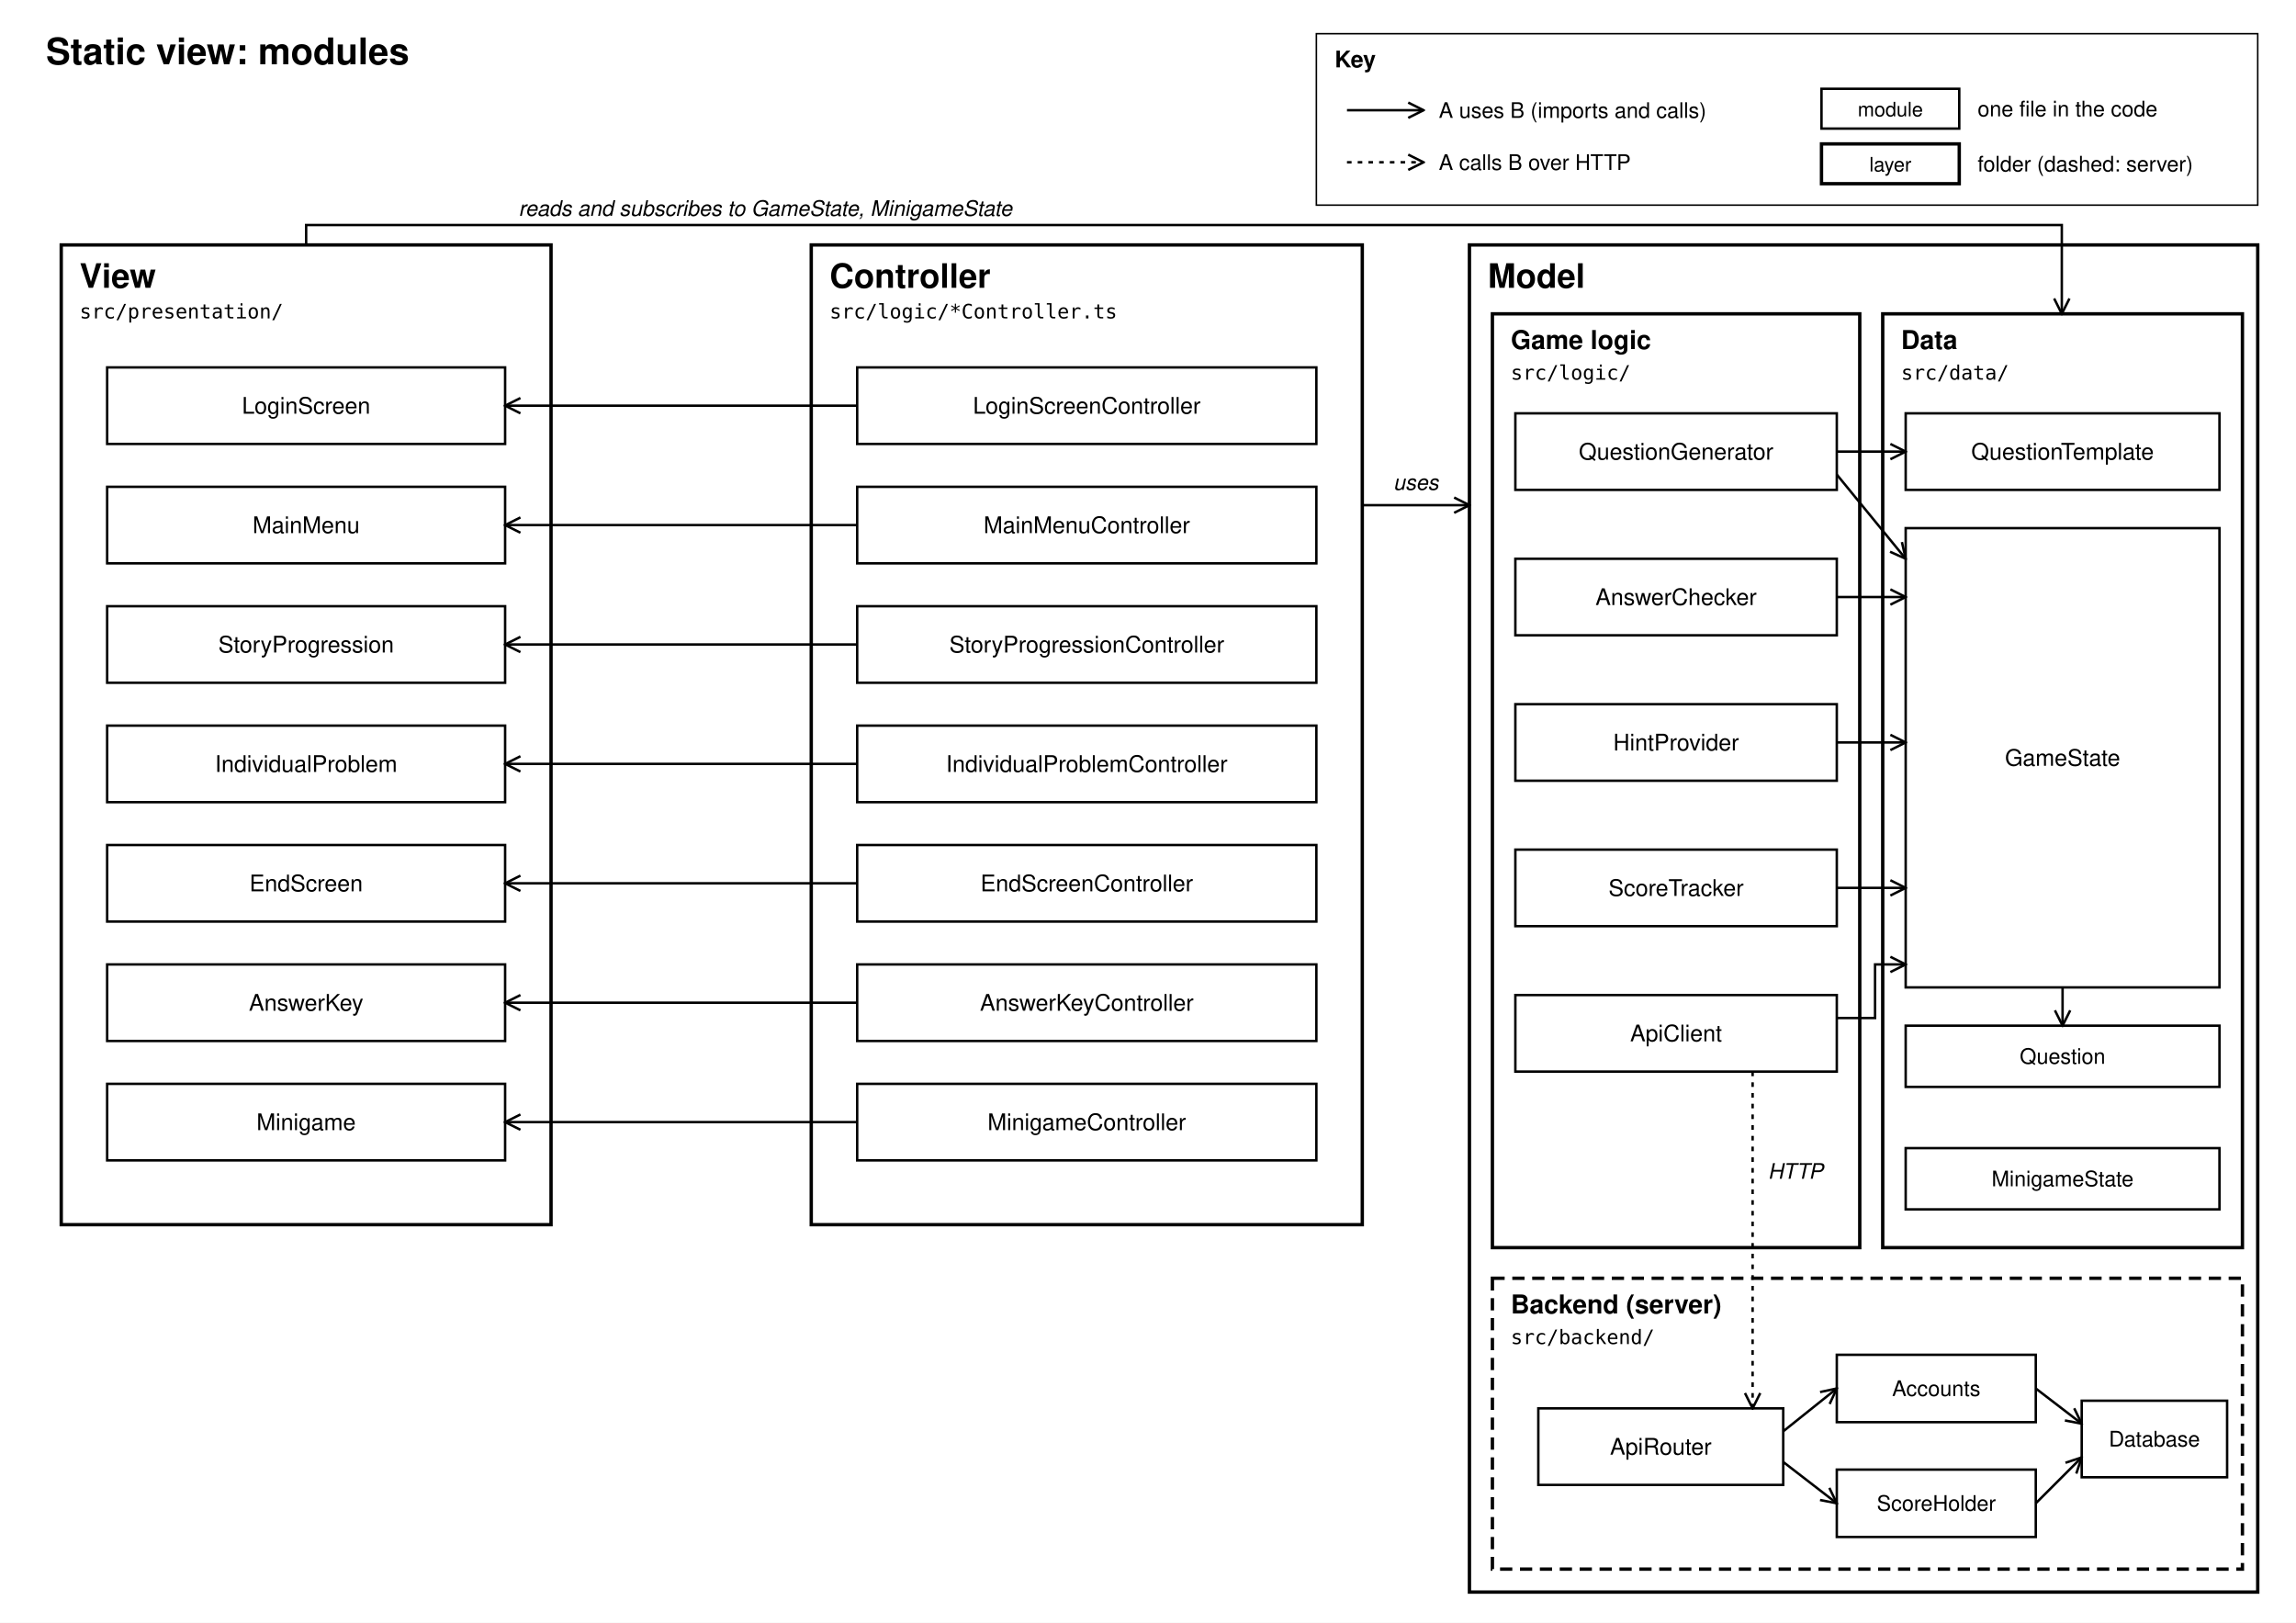
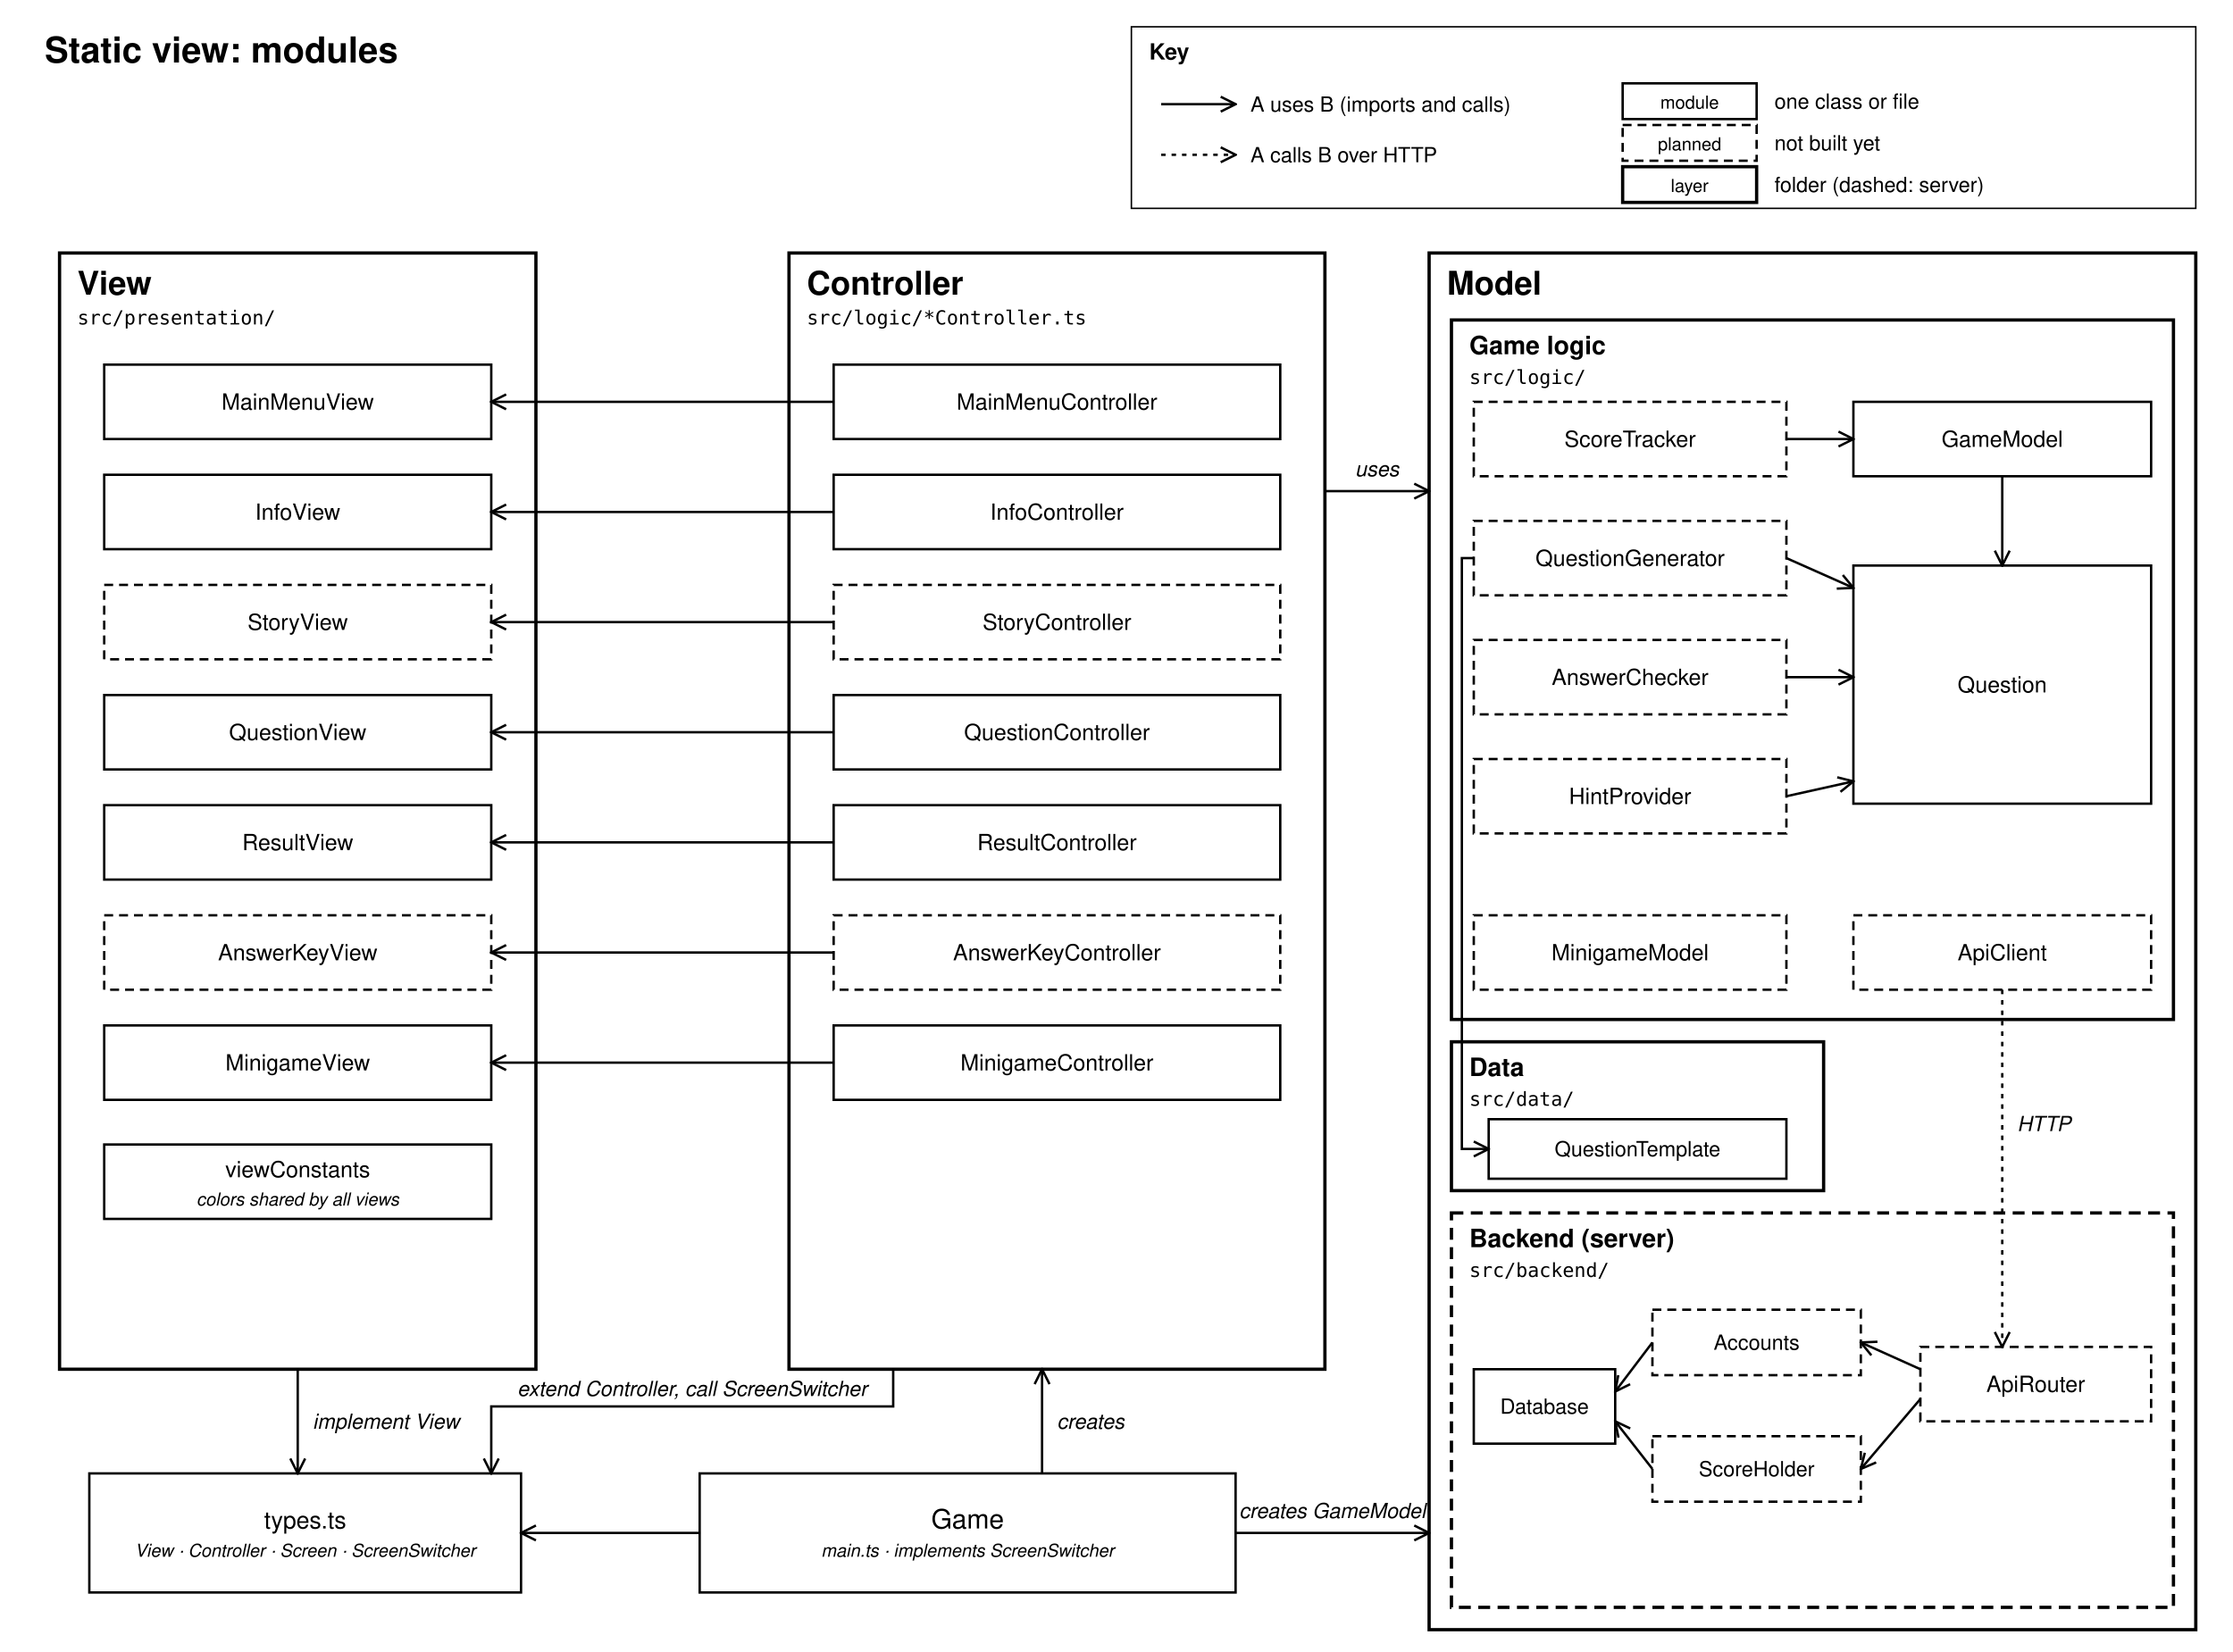
- <svg xmlns="http://www.w3.org/2000/svg" width="1500" height="1060" viewBox="0 0 1500 1060">
+ <svg xmlns="http://www.w3.org/2000/svg" width="1500" height="1110" viewBox="0 0 1500 1110">
  <defs>
    <marker id="arrow" viewBox="0 0 12 12" refX="11" refY="6" markerWidth="12" markerHeight="12" markerUnits="userSpaceOnUse" orient="auto">
      <path d="M1,1 L11,6 L1,11" fill="none" stroke="#000" stroke-width="1.6" />
    </marker>
  </defs>
-   <rect width="1500" height="1060" fill="#fff" />
+   <rect width="1500" height="1110" fill="#fff" />
  <text x="30" y="42" font-family="Helvetica, Arial, sans-serif" font-size="24" text-anchor="start" font-weight="bold" fill="#000">Static view: modules</text>
-   <rect x="860" y="22" width="615" height="112" fill="#fff" stroke="#000" stroke-width="1" />
-   <text x="872" y="44" font-family="Helvetica, Arial, sans-serif" font-size="15" text-anchor="start" font-weight="bold" fill="#000">Key</text>
-   <polyline points="880,72 930,72" fill="none" stroke="#000" stroke-width="1.6" marker-end="url(#arrow)" />
-   <text x="940" y="77" font-family="Helvetica, Arial, sans-serif" font-size="14" text-anchor="start" font-weight="normal" fill="#000">A uses B (imports and calls)</text>
-   <polyline points="880,106 930,106" fill="none" stroke="#000" stroke-width="1.6" stroke-dasharray="3 4" marker-end="url(#arrow)" />
-   <text x="940" y="111" font-family="Helvetica, Arial, sans-serif" font-size="14" text-anchor="start" font-weight="normal" fill="#000">A calls B over HTTP</text>
-   <rect x="1190" y="58" width="90" height="26" fill="#fff" stroke="#000" stroke-width="1.6" />
-   <text x="1235" y="76" font-family="Helvetica, Arial, sans-serif" font-size="13" text-anchor="middle" font-weight="normal" fill="#000">module</text>
-   <text x="1292" y="76" font-family="Helvetica, Arial, sans-serif" font-size="14" text-anchor="start" font-weight="normal" fill="#000">one file in the code</text>
-   <rect x="1190" y="94" width="90" height="26" fill="none" stroke="#000" stroke-width="2.2" />
-   <text x="1235" y="112" font-family="Helvetica, Arial, sans-serif" font-size="13" text-anchor="middle" font-weight="normal" fill="#000">layer</text>
-   <text x="1292" y="112" font-family="Helvetica, Arial, sans-serif" font-size="14" text-anchor="start" font-weight="normal" fill="#000">folder (dashed: server)</text>
-   <rect x="40" y="160" width="320" height="640" fill="none" stroke="#000" stroke-width="2.2" />
-   <text x="52" y="188" font-family="Helvetica, Arial, sans-serif" font-size="22" text-anchor="start" font-weight="bold" fill="#000">View</text>
-   <text x="52" y="208" font-family="Menlo, Consolas, monospace" font-size="13" text-anchor="start" font-weight="normal" fill="#000">src/presentation/</text>
-   <rect x="530" y="160" width="360" height="640" fill="none" stroke="#000" stroke-width="2.2" />
-   <text x="542" y="188" font-family="Helvetica, Arial, sans-serif" font-size="22" text-anchor="start" font-weight="bold" fill="#000">Controller</text>
-   <text x="542" y="208" font-family="Menlo, Consolas, monospace" font-size="13" text-anchor="start" font-weight="normal" fill="#000">src/logic/*Controller.ts</text>
-   <rect x="70" y="240" width="260" height="50" fill="#fff" stroke="#000" stroke-width="1.6" />
-   <text x="200.0" y="270.25" font-family="Helvetica, Arial, sans-serif" font-size="15" text-anchor="middle" font-weight="normal" fill="#000">LoginScreen</text>
-   <rect x="560" y="240" width="300" height="50" fill="#fff" stroke="#000" stroke-width="1.6" />
-   <text x="710.0" y="270.25" font-family="Helvetica, Arial, sans-serif" font-size="15" text-anchor="middle" font-weight="normal" fill="#000">LoginScreenController</text>
-   <polyline points="560,265.0 330,265.0" fill="none" stroke="#000" stroke-width="1.6" marker-end="url(#arrow)" />
-   <rect x="70" y="318" width="260" height="50" fill="#fff" stroke="#000" stroke-width="1.6" />
-   <text x="200.0" y="348.25" font-family="Helvetica, Arial, sans-serif" font-size="15" text-anchor="middle" font-weight="normal" fill="#000">MainMenu</text>
-   <rect x="560" y="318" width="300" height="50" fill="#fff" stroke="#000" stroke-width="1.6" />
-   <text x="710.0" y="348.25" font-family="Helvetica, Arial, sans-serif" font-size="15" text-anchor="middle" font-weight="normal" fill="#000">MainMenuController</text>
-   <polyline points="560,343.0 330,343.0" fill="none" stroke="#000" stroke-width="1.6" marker-end="url(#arrow)" />
-   <rect x="70" y="396" width="260" height="50" fill="#fff" stroke="#000" stroke-width="1.6" />
-   <text x="200.0" y="426.25" font-family="Helvetica, Arial, sans-serif" font-size="15" text-anchor="middle" font-weight="normal" fill="#000">StoryProgression</text>
-   <rect x="560" y="396" width="300" height="50" fill="#fff" stroke="#000" stroke-width="1.6" />
-   <text x="710.0" y="426.25" font-family="Helvetica, Arial, sans-serif" font-size="15" text-anchor="middle" font-weight="normal" fill="#000">StoryProgressionController</text>
-   <polyline points="560,421.0 330,421.0" fill="none" stroke="#000" stroke-width="1.6" marker-end="url(#arrow)" />
-   <rect x="70" y="474" width="260" height="50" fill="#fff" stroke="#000" stroke-width="1.6" />
-   <text x="200.0" y="504.25" font-family="Helvetica, Arial, sans-serif" font-size="15" text-anchor="middle" font-weight="normal" fill="#000">IndividualProblem</text>
-   <rect x="560" y="474" width="300" height="50" fill="#fff" stroke="#000" stroke-width="1.6" />
-   <text x="710.0" y="504.25" font-family="Helvetica, Arial, sans-serif" font-size="15" text-anchor="middle" font-weight="normal" fill="#000">IndividualProblemController</text>
-   <polyline points="560,499.0 330,499.0" fill="none" stroke="#000" stroke-width="1.6" marker-end="url(#arrow)" />
-   <rect x="70" y="552" width="260" height="50" fill="#fff" stroke="#000" stroke-width="1.6" />
-   <text x="200.0" y="582.25" font-family="Helvetica, Arial, sans-serif" font-size="15" text-anchor="middle" font-weight="normal" fill="#000">EndScreen</text>
-   <rect x="560" y="552" width="300" height="50" fill="#fff" stroke="#000" stroke-width="1.6" />
-   <text x="710.0" y="582.25" font-family="Helvetica, Arial, sans-serif" font-size="15" text-anchor="middle" font-weight="normal" fill="#000">EndScreenController</text>
-   <polyline points="560,577.0 330,577.0" fill="none" stroke="#000" stroke-width="1.6" marker-end="url(#arrow)" />
-   <rect x="70" y="630" width="260" height="50" fill="#fff" stroke="#000" stroke-width="1.6" />
-   <text x="200.0" y="660.25" font-family="Helvetica, Arial, sans-serif" font-size="15" text-anchor="middle" font-weight="normal" fill="#000">AnswerKey</text>
-   <rect x="560" y="630" width="300" height="50" fill="#fff" stroke="#000" stroke-width="1.6" />
-   <text x="710.0" y="660.25" font-family="Helvetica, Arial, sans-serif" font-size="15" text-anchor="middle" font-weight="normal" fill="#000">AnswerKeyController</text>
-   <polyline points="560,655.0 330,655.0" fill="none" stroke="#000" stroke-width="1.6" marker-end="url(#arrow)" />
-   <rect x="70" y="708" width="260" height="50" fill="#fff" stroke="#000" stroke-width="1.6" />
-   <text x="200.0" y="738.25" font-family="Helvetica, Arial, sans-serif" font-size="15" text-anchor="middle" font-weight="normal" fill="#000">Minigame</text>
-   <rect x="560" y="708" width="300" height="50" fill="#fff" stroke="#000" stroke-width="1.6" />
-   <text x="710.0" y="738.25" font-family="Helvetica, Arial, sans-serif" font-size="15" text-anchor="middle" font-weight="normal" fill="#000">MinigameController</text>
-   <polyline points="560,733.0 330,733.0" fill="none" stroke="#000" stroke-width="1.6" marker-end="url(#arrow)" />
-   <rect x="960" y="160" width="515" height="880" fill="none" stroke="#000" stroke-width="2.2" />
-   <text x="972" y="188" font-family="Helvetica, Arial, sans-serif" font-size="22" text-anchor="start" font-weight="bold" fill="#000">Model</text>
-   <rect x="975" y="205" width="240" height="610" fill="none" stroke="#000" stroke-width="2.2" />
-   <text x="987" y="228" font-family="Helvetica, Arial, sans-serif" font-size="17" text-anchor="start" font-weight="bold" fill="#000">Game logic</text>
-   <text x="987" y="248" font-family="Menlo, Consolas, monospace" font-size="13" text-anchor="start" font-weight="normal" fill="#000">src/logic/</text>
-   <rect x="1230" y="205" width="235" height="610" fill="none" stroke="#000" stroke-width="2.2" />
-   <text x="1242" y="228" font-family="Helvetica, Arial, sans-serif" font-size="17" text-anchor="start" font-weight="bold" fill="#000">Data</text>
-   <text x="1242" y="248" font-family="Menlo, Consolas, monospace" font-size="13" text-anchor="start" font-weight="normal" fill="#000">src/data/</text>
-   <rect x="990" y="270" width="210" height="50" fill="#fff" stroke="#000" stroke-width="1.6" />
-   <text x="1095.0" y="300.25" font-family="Helvetica, Arial, sans-serif" font-size="15" text-anchor="middle" font-weight="normal" fill="#000">QuestionGenerator</text>
-   <rect x="990" y="365" width="210" height="50" fill="#fff" stroke="#000" stroke-width="1.6" />
-   <text x="1095.0" y="395.25" font-family="Helvetica, Arial, sans-serif" font-size="15" text-anchor="middle" font-weight="normal" fill="#000">AnswerChecker</text>
-   <rect x="990" y="460" width="210" height="50" fill="#fff" stroke="#000" stroke-width="1.6" />
-   <text x="1095.0" y="490.25" font-family="Helvetica, Arial, sans-serif" font-size="15" text-anchor="middle" font-weight="normal" fill="#000">HintProvider</text>
-   <rect x="990" y="555" width="210" height="50" fill="#fff" stroke="#000" stroke-width="1.6" />
-   <text x="1095.0" y="585.25" font-family="Helvetica, Arial, sans-serif" font-size="15" text-anchor="middle" font-weight="normal" fill="#000">ScoreTracker</text>
-   <rect x="990" y="650" width="210" height="50" fill="#fff" stroke="#000" stroke-width="1.6" />
-   <text x="1095.0" y="680.25" font-family="Helvetica, Arial, sans-serif" font-size="15" text-anchor="middle" font-weight="normal" fill="#000">ApiClient</text>
-   <rect x="1245" y="270" width="205" height="50" fill="#fff" stroke="#000" stroke-width="1.6" />
-   <text x="1347.5" y="300.25" font-family="Helvetica, Arial, sans-serif" font-size="15" text-anchor="middle" font-weight="normal" fill="#000">QuestionTemplate</text>
-   <rect x="1245" y="345" width="205" height="300" fill="#fff" stroke="#000" stroke-width="1.6" />
-   <text x="1347.5" y="500.25" font-family="Helvetica, Arial, sans-serif" font-size="15" text-anchor="middle" font-weight="normal" fill="#000">GameState</text>
-   <rect x="1245" y="670" width="205" height="40" fill="#fff" stroke="#000" stroke-width="1.6" />
-   <text x="1347.5" y="694.9" font-family="Helvetica, Arial, sans-serif" font-size="14" text-anchor="middle" font-weight="normal" fill="#000">Question</text>
-   <rect x="1245" y="750" width="205" height="40" fill="#fff" stroke="#000" stroke-width="1.6" />
-   <text x="1347.5" y="774.9" font-family="Helvetica, Arial, sans-serif" font-size="14" text-anchor="middle" font-weight="normal" fill="#000">MinigameState</text>
-   <polyline points="1200,295 1245,295" fill="none" stroke="#000" stroke-width="1.6" marker-end="url(#arrow)" />
-   <polyline points="1200,310 1245,365" fill="none" stroke="#000" stroke-width="1.6" marker-end="url(#arrow)" />
-   <polyline points="1200,390 1245,390" fill="none" stroke="#000" stroke-width="1.6" marker-end="url(#arrow)" />
-   <polyline points="1200,485 1245,485" fill="none" stroke="#000" stroke-width="1.6" marker-end="url(#arrow)" />
-   <polyline points="1200,580 1245,580" fill="none" stroke="#000" stroke-width="1.6" marker-end="url(#arrow)" />
-   <polyline points="1200,665 1225,665 1225,630 1245,630" fill="none" stroke="#000" stroke-width="1.6" marker-end="url(#arrow)" />
-   <polyline points="1347.5,645 1347.5,670" fill="none" stroke="#000" stroke-width="1.6" marker-end="url(#arrow)" />
-   <rect x="975" y="835" width="490" height="190" fill="none" stroke="#000" stroke-width="2.2" stroke-dasharray="8 5" />
-   <text x="987" y="858" font-family="Helvetica, Arial, sans-serif" font-size="17" text-anchor="start" font-weight="bold" fill="#000">Backend (server)</text>
-   <text x="987" y="878" font-family="Menlo, Consolas, monospace" font-size="13" text-anchor="start" font-weight="normal" fill="#000">src/backend/</text>
-   <rect x="1005" y="920" width="160" height="50" fill="#fff" stroke="#000" stroke-width="1.6" />
-   <text x="1085.0" y="950.25" font-family="Helvetica, Arial, sans-serif" font-size="15" text-anchor="middle" font-weight="normal" fill="#000">ApiRouter</text>
-   <rect x="1200" y="885" width="130" height="44" fill="#fff" stroke="#000" stroke-width="1.6" />
-   <text x="1265.0" y="911.9" font-family="Helvetica, Arial, sans-serif" font-size="14" text-anchor="middle" font-weight="normal" fill="#000">Accounts</text>
-   <rect x="1200" y="960" width="130" height="44" fill="#fff" stroke="#000" stroke-width="1.6" />
-   <text x="1265.0" y="986.9" font-family="Helvetica, Arial, sans-serif" font-size="14" text-anchor="middle" font-weight="normal" fill="#000">ScoreHolder</text>
-   <rect x="1360" y="915" width="95" height="50" fill="#fff" stroke="#000" stroke-width="1.6" />
-   <text x="1407.5" y="944.9" font-family="Helvetica, Arial, sans-serif" font-size="14" text-anchor="middle" font-weight="normal" fill="#000">Database</text>
-   <polyline points="1145,700 1145,920" fill="none" stroke="#000" stroke-width="1.6" stroke-dasharray="3 4" marker-end="url(#arrow)" />
-   <text x="1155" y="770" font-family="Helvetica, Arial, sans-serif" font-size="14" text-anchor="start" font-weight="normal" font-style="italic" fill="#000">HTTP</text>
-   <polyline points="1165,935 1200,907" fill="none" stroke="#000" stroke-width="1.6" marker-end="url(#arrow)" />
-   <polyline points="1165,955 1200,982" fill="none" stroke="#000" stroke-width="1.6" marker-end="url(#arrow)" />
-   <polyline points="1330,907 1360,930" fill="none" stroke="#000" stroke-width="1.6" marker-end="url(#arrow)" />
-   <polyline points="1330,982 1360,952" fill="none" stroke="#000" stroke-width="1.6" marker-end="url(#arrow)" />
+   <rect x="760" y="18" width="715" height="122" fill="#fff" stroke="#000" stroke-width="1" />
+   <text x="772" y="40" font-family="Helvetica, Arial, sans-serif" font-size="15" text-anchor="start" font-weight="bold" fill="#000">Key</text>
+   <polyline points="780,70 830,70" fill="none" stroke="#000" stroke-width="1.6" marker-end="url(#arrow)" />
+   <text x="840" y="75" font-family="Helvetica, Arial, sans-serif" font-size="14" text-anchor="start" font-weight="normal" fill="#000">A uses B (imports and calls)</text>
+   <polyline points="780,104 830,104" fill="none" stroke="#000" stroke-width="1.6" stroke-dasharray="3 4" marker-end="url(#arrow)" />
+   <text x="840" y="109" font-family="Helvetica, Arial, sans-serif" font-size="14" text-anchor="start" font-weight="normal" fill="#000">A calls B over HTTP</text>
+   <rect x="1090" y="56" width="90" height="24" fill="#fff" stroke="#000" stroke-width="1.6" />
+   <text x="1135" y="73" font-family="Helvetica, Arial, sans-serif" font-size="12" text-anchor="middle" font-weight="normal" fill="#000">module</text>
+   <text x="1192" y="73" font-family="Helvetica, Arial, sans-serif" font-size="14" text-anchor="start" font-weight="normal" fill="#000">one class or file</text>
+   <rect x="1090" y="84" width="90" height="24" fill="#fff" stroke="#000" stroke-width="1.6" stroke-dasharray="6 4" />
+   <text x="1135" y="101" font-family="Helvetica, Arial, sans-serif" font-size="12" text-anchor="middle" font-weight="normal" fill="#000">planned</text>
+   <text x="1192" y="101" font-family="Helvetica, Arial, sans-serif" font-size="14" text-anchor="start" font-weight="normal" fill="#000">not built yet</text>
+   <rect x="1090" y="112" width="90" height="24" fill="none" stroke="#000" stroke-width="2.2" />
+   <text x="1135" y="129" font-family="Helvetica, Arial, sans-serif" font-size="12" text-anchor="middle" font-weight="normal" fill="#000">layer</text>
+   <text x="1192" y="129" font-family="Helvetica, Arial, sans-serif" font-size="14" text-anchor="start" font-weight="normal" fill="#000">folder (dashed: server)</text>
+   <rect x="40" y="170" width="320" height="750" fill="none" stroke="#000" stroke-width="2.2" />
+   <text x="52" y="198" font-family="Helvetica, Arial, sans-serif" font-size="22" text-anchor="start" font-weight="bold" fill="#000">View</text>
+   <text x="52" y="218" font-family="Menlo, Consolas, monospace" font-size="13" text-anchor="start" font-weight="normal" fill="#000">src/presentation/</text>
+   <rect x="530" y="170" width="360" height="750" fill="none" stroke="#000" stroke-width="2.2" />
+   <text x="542" y="198" font-family="Helvetica, Arial, sans-serif" font-size="22" text-anchor="start" font-weight="bold" fill="#000">Controller</text>
+   <text x="542" y="218" font-family="Menlo, Consolas, monospace" font-size="13" text-anchor="start" font-weight="normal" fill="#000">src/logic/*Controller.ts</text>
+   <rect x="70" y="245" width="260" height="50" fill="#fff" stroke="#000" stroke-width="1.6" />
+   <text x="200.0" y="275.25" font-family="Helvetica, Arial, sans-serif" font-size="15" text-anchor="middle" font-weight="normal" fill="#000">MainMenuView</text>
+   <rect x="560" y="245" width="300" height="50" fill="#fff" stroke="#000" stroke-width="1.6" />
+   <text x="710.0" y="275.25" font-family="Helvetica, Arial, sans-serif" font-size="15" text-anchor="middle" font-weight="normal" fill="#000">MainMenuController</text>
+   <polyline points="560,270.0 330,270.0" fill="none" stroke="#000" stroke-width="1.6" marker-end="url(#arrow)" />
+   <rect x="70" y="319" width="260" height="50" fill="#fff" stroke="#000" stroke-width="1.6" />
+   <text x="200.0" y="349.25" font-family="Helvetica, Arial, sans-serif" font-size="15" text-anchor="middle" font-weight="normal" fill="#000">InfoView</text>
+   <rect x="560" y="319" width="300" height="50" fill="#fff" stroke="#000" stroke-width="1.6" />
+   <text x="710.0" y="349.25" font-family="Helvetica, Arial, sans-serif" font-size="15" text-anchor="middle" font-weight="normal" fill="#000">InfoController</text>
+   <polyline points="560,344.0 330,344.0" fill="none" stroke="#000" stroke-width="1.6" marker-end="url(#arrow)" />
+   <rect x="70" y="393" width="260" height="50" fill="#fff" stroke="#000" stroke-width="1.6" stroke-dasharray="6 4" />
+   <text x="200.0" y="423.25" font-family="Helvetica, Arial, sans-serif" font-size="15" text-anchor="middle" font-weight="normal" fill="#000">StoryView</text>
+   <rect x="560" y="393" width="300" height="50" fill="#fff" stroke="#000" stroke-width="1.6" stroke-dasharray="6 4" />
+   <text x="710.0" y="423.25" font-family="Helvetica, Arial, sans-serif" font-size="15" text-anchor="middle" font-weight="normal" fill="#000">StoryController</text>
+   <polyline points="560,418.0 330,418.0" fill="none" stroke="#000" stroke-width="1.6" marker-end="url(#arrow)" />
+   <rect x="70" y="467" width="260" height="50" fill="#fff" stroke="#000" stroke-width="1.6" />
+   <text x="200.0" y="497.25" font-family="Helvetica, Arial, sans-serif" font-size="15" text-anchor="middle" font-weight="normal" fill="#000">QuestionView</text>
+   <rect x="560" y="467" width="300" height="50" fill="#fff" stroke="#000" stroke-width="1.6" />
+   <text x="710.0" y="497.25" font-family="Helvetica, Arial, sans-serif" font-size="15" text-anchor="middle" font-weight="normal" fill="#000">QuestionController</text>
+   <polyline points="560,492.0 330,492.0" fill="none" stroke="#000" stroke-width="1.6" marker-end="url(#arrow)" />
+   <rect x="70" y="541" width="260" height="50" fill="#fff" stroke="#000" stroke-width="1.6" />
+   <text x="200.0" y="571.25" font-family="Helvetica, Arial, sans-serif" font-size="15" text-anchor="middle" font-weight="normal" fill="#000">ResultView</text>
+   <rect x="560" y="541" width="300" height="50" fill="#fff" stroke="#000" stroke-width="1.6" />
+   <text x="710.0" y="571.25" font-family="Helvetica, Arial, sans-serif" font-size="15" text-anchor="middle" font-weight="normal" fill="#000">ResultController</text>
+   <polyline points="560,566.0 330,566.0" fill="none" stroke="#000" stroke-width="1.6" marker-end="url(#arrow)" />
+   <rect x="70" y="615" width="260" height="50" fill="#fff" stroke="#000" stroke-width="1.6" stroke-dasharray="6 4" />
+   <text x="200.0" y="645.25" font-family="Helvetica, Arial, sans-serif" font-size="15" text-anchor="middle" font-weight="normal" fill="#000">AnswerKeyView</text>
+   <rect x="560" y="615" width="300" height="50" fill="#fff" stroke="#000" stroke-width="1.6" stroke-dasharray="6 4" />
+   <text x="710.0" y="645.25" font-family="Helvetica, Arial, sans-serif" font-size="15" text-anchor="middle" font-weight="normal" fill="#000">AnswerKeyController</text>
+   <polyline points="560,640.0 330,640.0" fill="none" stroke="#000" stroke-width="1.6" marker-end="url(#arrow)" />
+   <rect x="70" y="689" width="260" height="50" fill="#fff" stroke="#000" stroke-width="1.6" />
+   <text x="200.0" y="719.25" font-family="Helvetica, Arial, sans-serif" font-size="15" text-anchor="middle" font-weight="normal" fill="#000">MinigameView</text>
+   <rect x="560" y="689" width="300" height="50" fill="#fff" stroke="#000" stroke-width="1.6" />
+   <text x="710.0" y="719.25" font-family="Helvetica, Arial, sans-serif" font-size="15" text-anchor="middle" font-weight="normal" fill="#000">MinigameController</text>
+   <polyline points="560,714.0 330,714.0" fill="none" stroke="#000" stroke-width="1.6" marker-end="url(#arrow)" />
+   <rect x="70" y="769" width="260" height="50" fill="#fff" stroke="#000" stroke-width="1.6" />
+   <text x="200.0" y="791.0" font-family="Helvetica, Arial, sans-serif" font-size="15" text-anchor="middle" font-weight="normal" fill="#000">viewConstants</text>
+   <text x="200.0" y="810.0" font-family="Helvetica, Arial, sans-serif" font-size="12" text-anchor="middle" font-weight="normal" font-style="italic" fill="#000">colors shared by all views</text>
+   <rect x="60" y="990" width="290" height="80" fill="#fff" stroke="#000" stroke-width="1.6" />
+   <text x="205.0" y="1027.0" font-family="Helvetica, Arial, sans-serif" font-size="16" text-anchor="middle" font-weight="normal" fill="#000">types.ts</text>
+   <text x="205.0" y="1046.0" font-family="Helvetica, Arial, sans-serif" font-size="12" text-anchor="middle" font-weight="normal" font-style="italic" fill="#000">View · Controller · Screen · ScreenSwitcher</text>
+   <rect x="470" y="990" width="360" height="80" fill="#fff" stroke="#000" stroke-width="1.6" />
+   <text x="650.0" y="1027.0" font-family="Helvetica, Arial, sans-serif" font-size="18" text-anchor="middle" font-weight="normal" fill="#000">Game</text>
+   <text x="650.0" y="1046.0" font-family="Helvetica, Arial, sans-serif" font-size="12" text-anchor="middle" font-weight="normal" font-style="italic" fill="#000">main.ts · implements ScreenSwitcher</text>
+   <polyline points="200,920 200,990" fill="none" stroke="#000" stroke-width="1.6" marker-end="url(#arrow)" />
+   <text x="210" y="960" font-family="Helvetica, Arial, sans-serif" font-size="14" text-anchor="start" font-weight="normal" font-style="italic" fill="#000">implement View</text>
+   <polyline points="600,920 600,945 330,945 330,990" fill="none" stroke="#000" stroke-width="1.6" marker-end="url(#arrow)" />
+   <text x="465" y="938" font-family="Helvetica, Arial, sans-serif" font-size="14" text-anchor="middle" font-weight="normal" font-style="italic" fill="#000">extend Controller, call ScreenSwitcher</text>
+   <polyline points="700,990 700,920" fill="none" stroke="#000" stroke-width="1.6" marker-end="url(#arrow)" />
+   <text x="710" y="960" font-family="Helvetica, Arial, sans-serif" font-size="14" text-anchor="start" font-weight="normal" font-style="italic" fill="#000">creates</text>
+   <polyline points="470,1030 350,1030" fill="none" stroke="#000" stroke-width="1.6" marker-end="url(#arrow)" />
+   <polyline points="830,1030 960,1030" fill="none" stroke="#000" stroke-width="1.6" marker-end="url(#arrow)" />
+   <text x="895" y="1020" font-family="Helvetica, Arial, sans-serif" font-size="14" text-anchor="middle" font-weight="normal" font-style="italic" fill="#000">creates GameModel</text>
+   <rect x="960" y="170" width="515" height="925" fill="none" stroke="#000" stroke-width="2.2" />
+   <text x="972" y="198" font-family="Helvetica, Arial, sans-serif" font-size="22" text-anchor="start" font-weight="bold" fill="#000">Model</text>
  <polyline points="890,330 960,330" fill="none" stroke="#000" stroke-width="1.6" marker-end="url(#arrow)" />
  <text x="925" y="320" font-family="Helvetica, Arial, sans-serif" font-size="14" text-anchor="middle" font-weight="normal" font-style="italic" fill="#000">uses</text>
-   <polyline points="200,160 200,147 1347,147 1347,205" fill="none" stroke="#000" stroke-width="1.6" marker-end="url(#arrow)" />
-   <text x="500" y="141" font-family="Helvetica, Arial, sans-serif" font-size="14" text-anchor="middle" font-weight="normal" font-style="italic" fill="#000">reads and subscribes to GameState, MinigameState</text>
+   <rect x="975" y="215" width="485" height="470" fill="none" stroke="#000" stroke-width="2.2" />
+   <text x="987" y="238" font-family="Helvetica, Arial, sans-serif" font-size="17" text-anchor="start" font-weight="bold" fill="#000">Game logic</text>
+   <text x="987" y="258" font-family="Menlo, Consolas, monospace" font-size="13" text-anchor="start" font-weight="normal" fill="#000">src/logic/</text>
+   <rect x="990" y="270" width="210" height="50" fill="#fff" stroke="#000" stroke-width="1.6" stroke-dasharray="6 4" />
+   <text x="1095.0" y="300.25" font-family="Helvetica, Arial, sans-serif" font-size="15" text-anchor="middle" font-weight="normal" fill="#000">ScoreTracker</text>
+   <rect x="990" y="350" width="210" height="50" fill="#fff" stroke="#000" stroke-width="1.6" stroke-dasharray="6 4" />
+   <text x="1095.0" y="380.25" font-family="Helvetica, Arial, sans-serif" font-size="15" text-anchor="middle" font-weight="normal" fill="#000">QuestionGenerator</text>
+   <rect x="990" y="430" width="210" height="50" fill="#fff" stroke="#000" stroke-width="1.6" stroke-dasharray="6 4" />
+   <text x="1095.0" y="460.25" font-family="Helvetica, Arial, sans-serif" font-size="15" text-anchor="middle" font-weight="normal" fill="#000">AnswerChecker</text>
+   <rect x="990" y="510" width="210" height="50" fill="#fff" stroke="#000" stroke-width="1.6" stroke-dasharray="6 4" />
+   <text x="1095.0" y="540.25" font-family="Helvetica, Arial, sans-serif" font-size="15" text-anchor="middle" font-weight="normal" fill="#000">HintProvider</text>
+   <rect x="990" y="615" width="210" height="50" fill="#fff" stroke="#000" stroke-width="1.6" stroke-dasharray="6 4" />
+   <text x="1095.0" y="645.25" font-family="Helvetica, Arial, sans-serif" font-size="15" text-anchor="middle" font-weight="normal" fill="#000">MinigameModel</text>
+   <rect x="1245" y="270" width="200" height="50" fill="#fff" stroke="#000" stroke-width="1.6" />
+   <text x="1345.0" y="300.25" font-family="Helvetica, Arial, sans-serif" font-size="15" text-anchor="middle" font-weight="normal" fill="#000">GameModel</text>
+   <rect x="1245" y="380" width="200" height="160" fill="#fff" stroke="#000" stroke-width="1.6" />
+   <text x="1345.0" y="465.25" font-family="Helvetica, Arial, sans-serif" font-size="15" text-anchor="middle" font-weight="normal" fill="#000">Question</text>
+   <rect x="1245" y="615" width="200" height="50" fill="#fff" stroke="#000" stroke-width="1.6" stroke-dasharray="6 4" />
+   <text x="1345.0" y="645.25" font-family="Helvetica, Arial, sans-serif" font-size="15" text-anchor="middle" font-weight="normal" fill="#000">ApiClient</text>
+   <polyline points="1200,295 1245,295" fill="none" stroke="#000" stroke-width="1.6" marker-end="url(#arrow)" />
+   <polyline points="1345.0,320 1345.0,380" fill="none" stroke="#000" stroke-width="1.6" marker-end="url(#arrow)" />
+   <polyline points="1200,375 1245,395" fill="none" stroke="#000" stroke-width="1.6" marker-end="url(#arrow)" />
+   <polyline points="1200,455 1245,455" fill="none" stroke="#000" stroke-width="1.6" marker-end="url(#arrow)" />
+   <polyline points="1200,535 1245,525" fill="none" stroke="#000" stroke-width="1.6" marker-end="url(#arrow)" />
+   <rect x="975" y="700" width="250" height="100" fill="none" stroke="#000" stroke-width="2.2" />
+   <text x="987" y="723" font-family="Helvetica, Arial, sans-serif" font-size="17" text-anchor="start" font-weight="bold" fill="#000">Data</text>
+   <text x="987" y="743" font-family="Menlo, Consolas, monospace" font-size="13" text-anchor="start" font-weight="normal" fill="#000">src/data/</text>
+   <rect x="1000" y="752" width="200" height="40" fill="#fff" stroke="#000" stroke-width="1.6" />
+   <text x="1100.0" y="776.9" font-family="Helvetica, Arial, sans-serif" font-size="14" text-anchor="middle" font-weight="normal" fill="#000">QuestionTemplate</text>
+   <polyline points="990,375 982,375 982,772 1000,772" fill="none" stroke="#000" stroke-width="1.6" marker-end="url(#arrow)" />
+   <rect x="975" y="815" width="485" height="265" fill="none" stroke="#000" stroke-width="2.2" stroke-dasharray="8 5" />
+   <text x="987" y="838" font-family="Helvetica, Arial, sans-serif" font-size="17" text-anchor="start" font-weight="bold" fill="#000">Backend (server)</text>
+   <text x="987" y="858" font-family="Menlo, Consolas, monospace" font-size="13" text-anchor="start" font-weight="normal" fill="#000">src/backend/</text>
+   <rect x="1290" y="905" width="155" height="50" fill="#fff" stroke="#000" stroke-width="1.6" stroke-dasharray="6 4" />
+   <text x="1367.5" y="935.25" font-family="Helvetica, Arial, sans-serif" font-size="15" text-anchor="middle" font-weight="normal" fill="#000">ApiRouter</text>
+   <rect x="1110" y="880" width="140" height="44" fill="#fff" stroke="#000" stroke-width="1.6" stroke-dasharray="6 4" />
+   <text x="1180.0" y="906.9" font-family="Helvetica, Arial, sans-serif" font-size="14" text-anchor="middle" font-weight="normal" fill="#000">Accounts</text>
+   <rect x="1110" y="965" width="140" height="44" fill="#fff" stroke="#000" stroke-width="1.6" stroke-dasharray="6 4" />
+   <text x="1180.0" y="991.9" font-family="Helvetica, Arial, sans-serif" font-size="14" text-anchor="middle" font-weight="normal" fill="#000">ScoreHolder</text>
+   <rect x="990" y="920" width="95" height="50" fill="#fff" stroke="#000" stroke-width="1.6" />
+   <text x="1037.5" y="949.9" font-family="Helvetica, Arial, sans-serif" font-size="14" text-anchor="middle" font-weight="normal" fill="#000">Database</text>
+   <polyline points="1345,665 1345,905" fill="none" stroke="#000" stroke-width="1.6" stroke-dasharray="3 4" marker-end="url(#arrow)" />
+   <text x="1355" y="760" font-family="Helvetica, Arial, sans-serif" font-size="14" text-anchor="start" font-weight="normal" font-style="italic" fill="#000">HTTP</text>
+   <polyline points="1290,920 1250,902" fill="none" stroke="#000" stroke-width="1.6" marker-end="url(#arrow)" />
+   <polyline points="1290,940 1250,987" fill="none" stroke="#000" stroke-width="1.6" marker-end="url(#arrow)" />
+   <polyline points="1110,902 1085,935" fill="none" stroke="#000" stroke-width="1.6" marker-end="url(#arrow)" />
+   <polyline points="1110,987 1085,955" fill="none" stroke="#000" stroke-width="1.6" marker-end="url(#arrow)" />
</svg>
